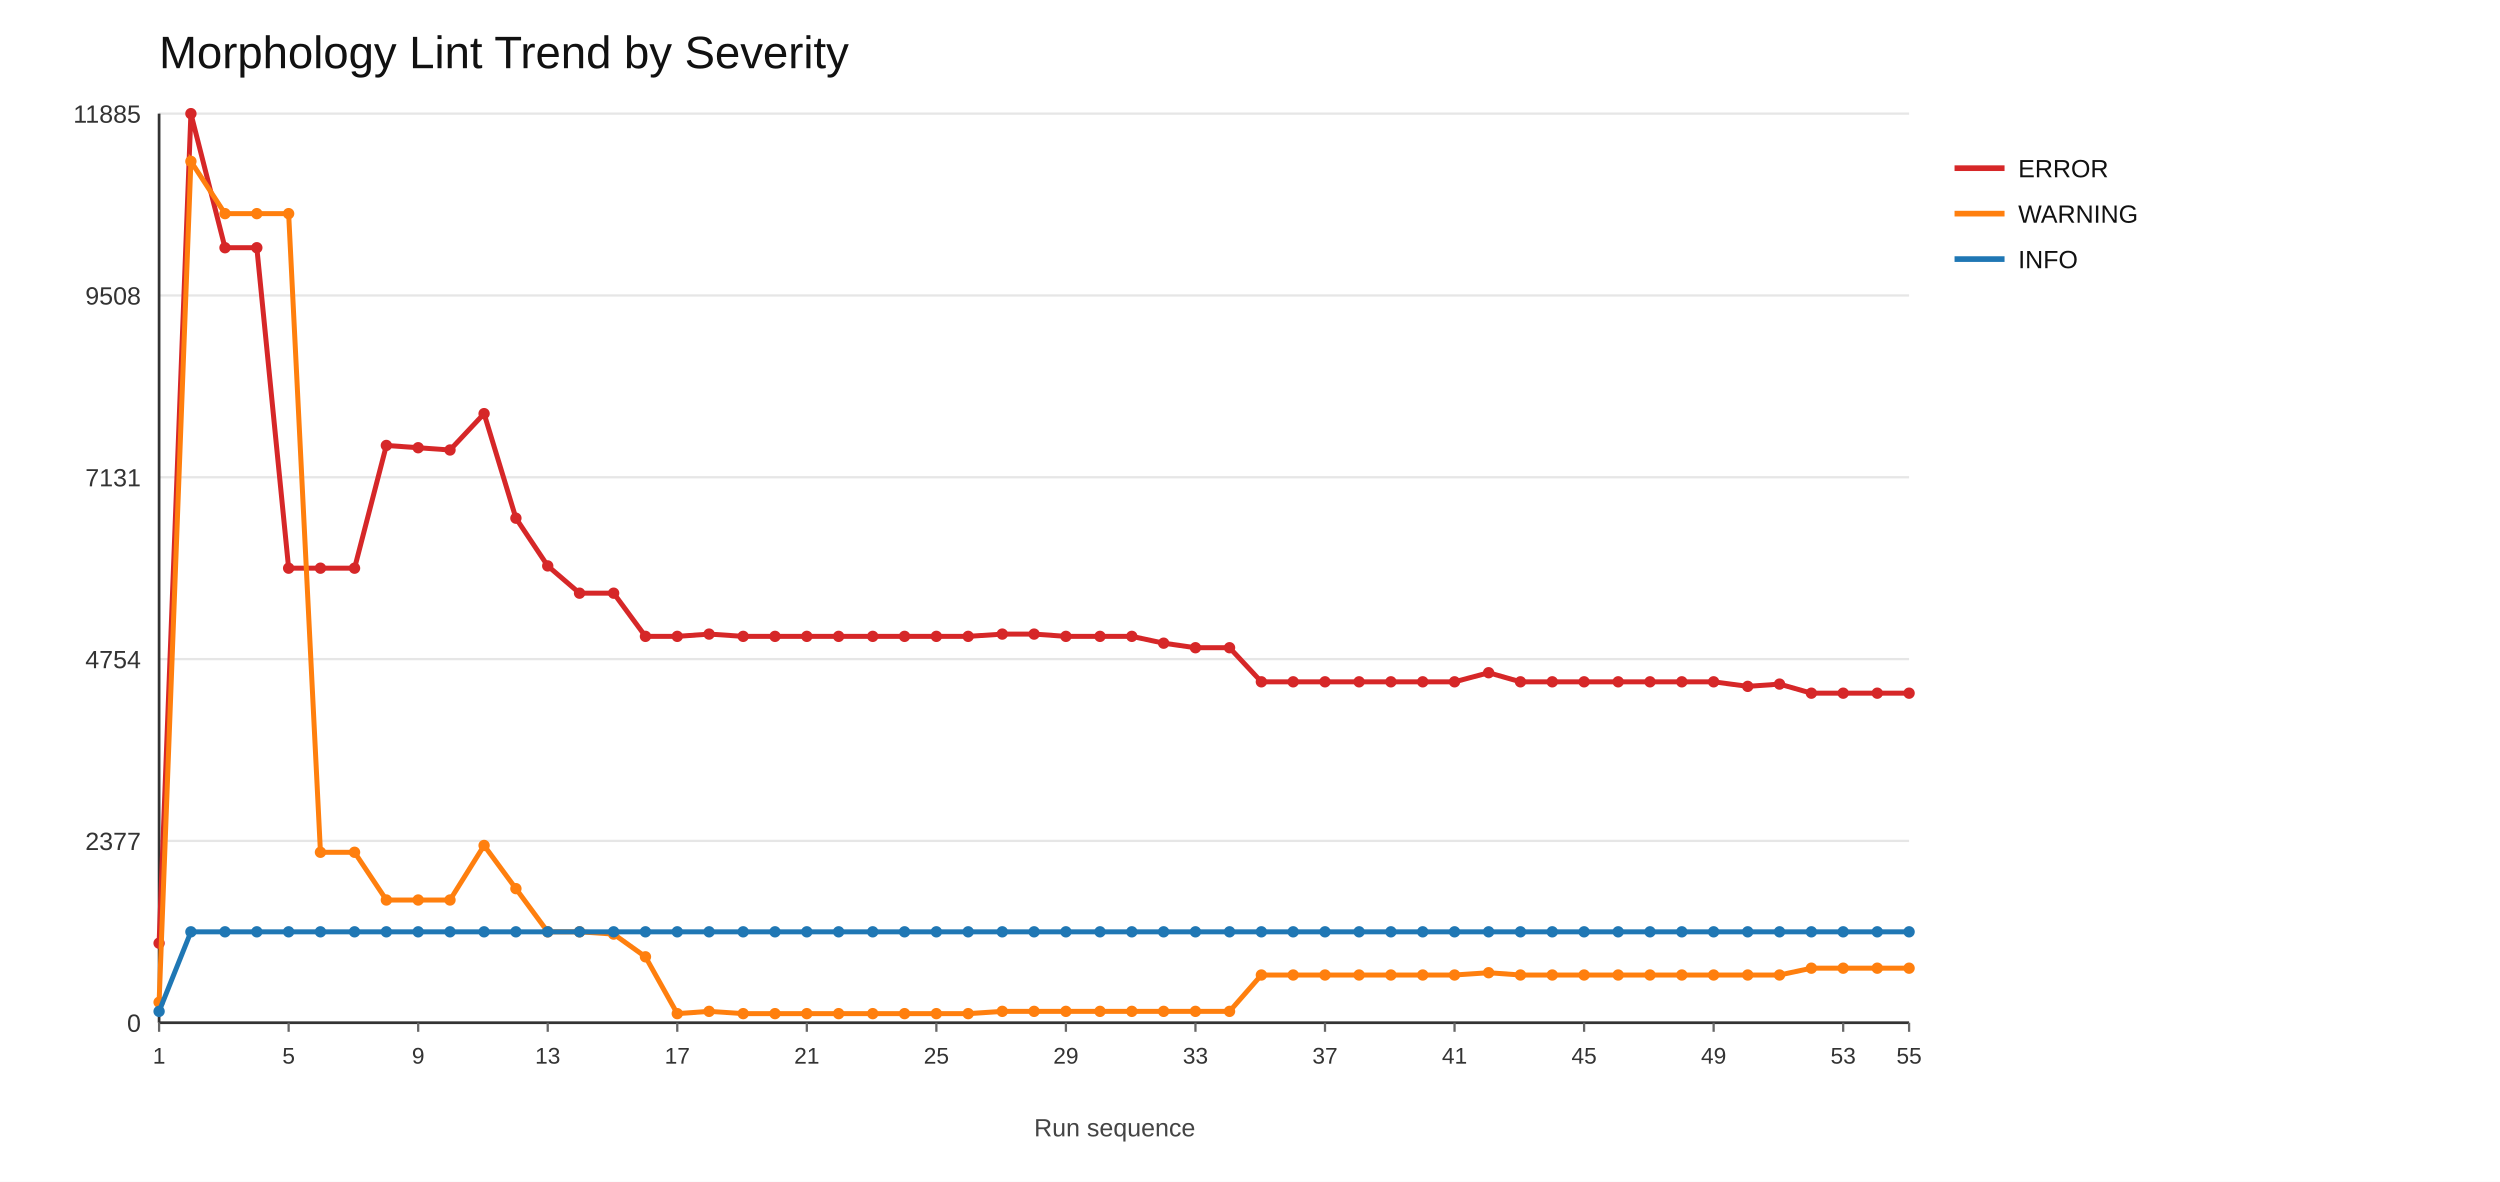
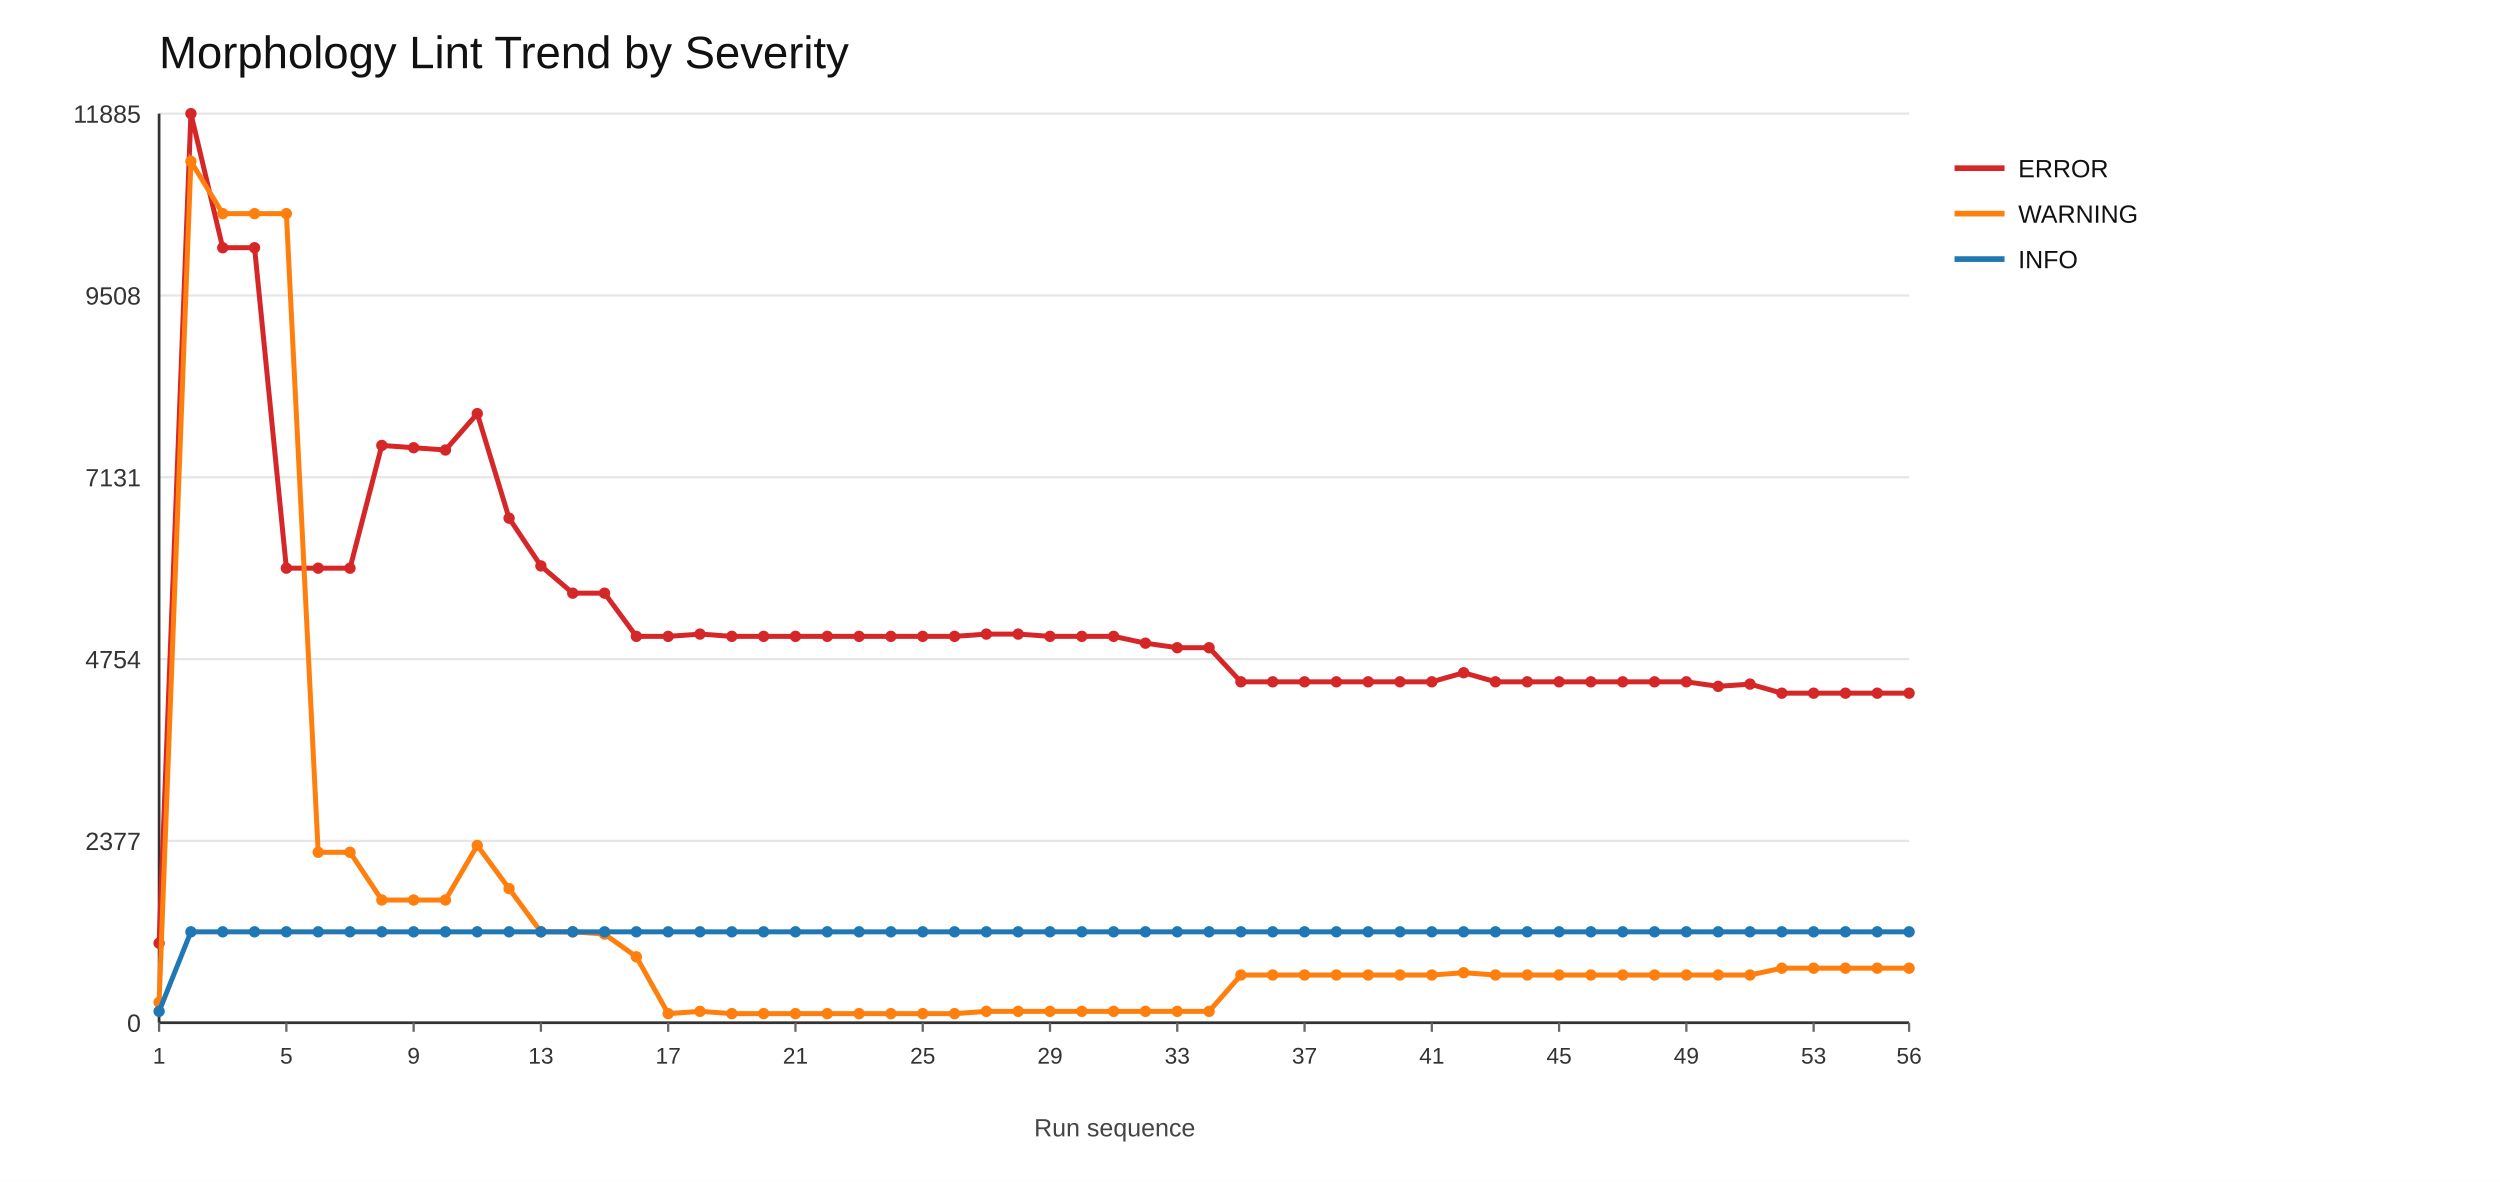
<svg xmlns="http://www.w3.org/2000/svg" width="1100" height="520">
  <rect x="0" y="0" width="1100" height="520" fill="#ffffff" />
  <text x="70" y="30" font-size="20" font-family="Arial" fill="#111">Morphology Lint Trend by Severity</text>
  <line x1="70" y1="450" x2="840" y2="450" stroke="#e6e6e6" stroke-width="1" />
  <text x="62" y="454" font-size="11" font-family="Arial" fill="#333" text-anchor="end">0</text>
  <line x1="70" y1="370" x2="840" y2="370" stroke="#e6e6e6" stroke-width="1" />
  <text x="62" y="374" font-size="11" font-family="Arial" fill="#333" text-anchor="end">2377</text>
  <line x1="70" y1="290" x2="840" y2="290" stroke="#e6e6e6" stroke-width="1" />
  <text x="62" y="294" font-size="11" font-family="Arial" fill="#333" text-anchor="end">4754</text>
  <line x1="70" y1="210" x2="840" y2="210" stroke="#e6e6e6" stroke-width="1" />
  <text x="62" y="214" font-size="11" font-family="Arial" fill="#333" text-anchor="end">7131</text>
  <line x1="70" y1="130" x2="840" y2="130" stroke="#e6e6e6" stroke-width="1" />
  <text x="62" y="134" font-size="11" font-family="Arial" fill="#333" text-anchor="end">9508</text>
  <line x1="70" y1="50" x2="840" y2="50" stroke="#e6e6e6" stroke-width="1" />
  <text x="62" y="54" font-size="11" font-family="Arial" fill="#333" text-anchor="end">11885</text>
  <line x1="70" y1="450" x2="840" y2="450" stroke="#333" stroke-width="1.2" />
  <line x1="70" y1="50" x2="70" y2="450" stroke="#333" stroke-width="1.2" />
  <line x1="70" y1="450" x2="70" y2="454" stroke="#666" stroke-width="1" />
  <text x="70" y="468" font-size="10" font-family="Arial" fill="#333" text-anchor="middle">1</text>
-   <line x1="127" y1="450" x2="127" y2="454" stroke="#666" stroke-width="1" />
-   <text x="127" y="468" font-size="10" font-family="Arial" fill="#333" text-anchor="middle">5</text>
-   <line x1="184" y1="450" x2="184" y2="454" stroke="#666" stroke-width="1" />
-   <text x="184" y="468" font-size="10" font-family="Arial" fill="#333" text-anchor="middle">9</text>
-   <line x1="241" y1="450" x2="241" y2="454" stroke="#666" stroke-width="1" />
-   <text x="241" y="468" font-size="10" font-family="Arial" fill="#333" text-anchor="middle">13</text>
-   <line x1="298" y1="450" x2="298" y2="454" stroke="#666" stroke-width="1" />
-   <text x="298" y="468" font-size="10" font-family="Arial" fill="#333" text-anchor="middle">17</text>
-   <line x1="355" y1="450" x2="355" y2="454" stroke="#666" stroke-width="1" />
-   <text x="355" y="468" font-size="10" font-family="Arial" fill="#333" text-anchor="middle">21</text>
-   <line x1="412" y1="450" x2="412" y2="454" stroke="#666" stroke-width="1" />
-   <text x="412" y="468" font-size="10" font-family="Arial" fill="#333" text-anchor="middle">25</text>
-   <line x1="469" y1="450" x2="469" y2="454" stroke="#666" stroke-width="1" />
-   <text x="469" y="468" font-size="10" font-family="Arial" fill="#333" text-anchor="middle">29</text>
-   <line x1="526" y1="450" x2="526" y2="454" stroke="#666" stroke-width="1" />
-   <text x="526" y="468" font-size="10" font-family="Arial" fill="#333" text-anchor="middle">33</text>
-   <line x1="583" y1="450" x2="583" y2="454" stroke="#666" stroke-width="1" />
-   <text x="583" y="468" font-size="10" font-family="Arial" fill="#333" text-anchor="middle">37</text>
-   <line x1="640" y1="450" x2="640" y2="454" stroke="#666" stroke-width="1" />
-   <text x="640" y="468" font-size="10" font-family="Arial" fill="#333" text-anchor="middle">41</text>
-   <line x1="697" y1="450" x2="697" y2="454" stroke="#666" stroke-width="1" />
-   <text x="697" y="468" font-size="10" font-family="Arial" fill="#333" text-anchor="middle">45</text>
-   <line x1="754" y1="450" x2="754" y2="454" stroke="#666" stroke-width="1" />
-   <text x="754" y="468" font-size="10" font-family="Arial" fill="#333" text-anchor="middle">49</text>
-   <line x1="811" y1="450" x2="811" y2="454" stroke="#666" stroke-width="1" />
-   <text x="811" y="468" font-size="10" font-family="Arial" fill="#333" text-anchor="middle">53</text>
+   <line x1="126" y1="450" x2="126" y2="454" stroke="#666" stroke-width="1" />
+   <text x="126" y="468" font-size="10" font-family="Arial" fill="#333" text-anchor="middle">5</text>
+   <line x1="182" y1="450" x2="182" y2="454" stroke="#666" stroke-width="1" />
+   <text x="182" y="468" font-size="10" font-family="Arial" fill="#333" text-anchor="middle">9</text>
+   <line x1="238" y1="450" x2="238" y2="454" stroke="#666" stroke-width="1" />
+   <text x="238" y="468" font-size="10" font-family="Arial" fill="#333" text-anchor="middle">13</text>
+   <line x1="294" y1="450" x2="294" y2="454" stroke="#666" stroke-width="1" />
+   <text x="294" y="468" font-size="10" font-family="Arial" fill="#333" text-anchor="middle">17</text>
+   <line x1="350" y1="450" x2="350" y2="454" stroke="#666" stroke-width="1" />
+   <text x="350" y="468" font-size="10" font-family="Arial" fill="#333" text-anchor="middle">21</text>
+   <line x1="406" y1="450" x2="406" y2="454" stroke="#666" stroke-width="1" />
+   <text x="406" y="468" font-size="10" font-family="Arial" fill="#333" text-anchor="middle">25</text>
+   <line x1="462" y1="450" x2="462" y2="454" stroke="#666" stroke-width="1" />
+   <text x="462" y="468" font-size="10" font-family="Arial" fill="#333" text-anchor="middle">29</text>
+   <line x1="518" y1="450" x2="518" y2="454" stroke="#666" stroke-width="1" />
+   <text x="518" y="468" font-size="10" font-family="Arial" fill="#333" text-anchor="middle">33</text>
+   <line x1="574" y1="450" x2="574" y2="454" stroke="#666" stroke-width="1" />
+   <text x="574" y="468" font-size="10" font-family="Arial" fill="#333" text-anchor="middle">37</text>
+   <line x1="630" y1="450" x2="630" y2="454" stroke="#666" stroke-width="1" />
+   <text x="630" y="468" font-size="10" font-family="Arial" fill="#333" text-anchor="middle">41</text>
+   <line x1="686" y1="450" x2="686" y2="454" stroke="#666" stroke-width="1" />
+   <text x="686" y="468" font-size="10" font-family="Arial" fill="#333" text-anchor="middle">45</text>
+   <line x1="742" y1="450" x2="742" y2="454" stroke="#666" stroke-width="1" />
+   <text x="742" y="468" font-size="10" font-family="Arial" fill="#333" text-anchor="middle">49</text>
+   <line x1="798" y1="450" x2="798" y2="454" stroke="#666" stroke-width="1" />
+   <text x="798" y="468" font-size="10" font-family="Arial" fill="#333" text-anchor="middle">53</text>
  <line x1="840" y1="450" x2="840" y2="454" stroke="#666" stroke-width="1" />
-   <text x="840" y="468" font-size="10" font-family="Arial" fill="#333" text-anchor="middle">55</text>
-   <polyline fill="none" stroke="#d62728" stroke-width="2.2" points="70,415 84,50 99,109 113,109 127,250 141,250 156,250 170,196 184,197 198,198 213,182 227,228 241,249 255,261 270,261 284,280 298,280 312,279 327,280 341,280 355,280 369,280 384,280 398,280 412,280 426,280 441,279 455,279 469,280 484,280 498,280 512,283 526,285 541,285 555,300 569,300 583,300 598,300 612,300 626,300 640,300 655,296 669,300 683,300 697,300 712,300 726,300 740,300 754,300 769,302 783,301 797,305 811,305 826,305 840,305" />
+   <text x="840" y="468" font-size="10" font-family="Arial" fill="#333" text-anchor="middle">56</text>
+   <polyline fill="none" stroke="#d62728" stroke-width="2.2" points="70,415 84,50 98,109 112,109 126,250 140,250 154,250 168,196 182,197 196,198 210,182 224,228 238,249 252,261 266,261 280,280 294,280 308,279 322,280 336,280 350,280 364,280 378,280 392,280 406,280 420,280 434,279 448,279 462,280 476,280 490,280 504,283 518,285 532,285 546,300 560,300 574,300 588,300 602,300 616,300 630,300 644,296 658,300 672,300 686,300 700,300 714,300 728,300 742,300 756,302 770,301 784,305 798,305 812,305 826,305 840,305" />
  <circle cx="70" cy="415" r="2.5" fill="#d62728" />
  <circle cx="84" cy="50" r="2.5" fill="#d62728" />
-   <circle cx="99" cy="109" r="2.5" fill="#d62728" />
-   <circle cx="113" cy="109" r="2.5" fill="#d62728" />
-   <circle cx="127" cy="250" r="2.5" fill="#d62728" />
-   <circle cx="141" cy="250" r="2.5" fill="#d62728" />
-   <circle cx="156" cy="250" r="2.5" fill="#d62728" />
-   <circle cx="170" cy="196" r="2.5" fill="#d62728" />
-   <circle cx="184" cy="197" r="2.5" fill="#d62728" />
-   <circle cx="198" cy="198" r="2.5" fill="#d62728" />
-   <circle cx="213" cy="182" r="2.5" fill="#d62728" />
-   <circle cx="227" cy="228" r="2.5" fill="#d62728" />
-   <circle cx="241" cy="249" r="2.5" fill="#d62728" />
-   <circle cx="255" cy="261" r="2.5" fill="#d62728" />
-   <circle cx="270" cy="261" r="2.5" fill="#d62728" />
-   <circle cx="284" cy="280" r="2.5" fill="#d62728" />
-   <circle cx="298" cy="280" r="2.5" fill="#d62728" />
-   <circle cx="312" cy="279" r="2.5" fill="#d62728" />
-   <circle cx="327" cy="280" r="2.5" fill="#d62728" />
-   <circle cx="341" cy="280" r="2.5" fill="#d62728" />
-   <circle cx="355" cy="280" r="2.5" fill="#d62728" />
-   <circle cx="369" cy="280" r="2.5" fill="#d62728" />
-   <circle cx="384" cy="280" r="2.5" fill="#d62728" />
-   <circle cx="398" cy="280" r="2.5" fill="#d62728" />
-   <circle cx="412" cy="280" r="2.5" fill="#d62728" />
-   <circle cx="426" cy="280" r="2.5" fill="#d62728" />
-   <circle cx="441" cy="279" r="2.5" fill="#d62728" />
-   <circle cx="455" cy="279" r="2.5" fill="#d62728" />
-   <circle cx="469" cy="280" r="2.5" fill="#d62728" />
-   <circle cx="484" cy="280" r="2.5" fill="#d62728" />
-   <circle cx="498" cy="280" r="2.5" fill="#d62728" />
-   <circle cx="512" cy="283" r="2.5" fill="#d62728" />
-   <circle cx="526" cy="285" r="2.5" fill="#d62728" />
-   <circle cx="541" cy="285" r="2.5" fill="#d62728" />
-   <circle cx="555" cy="300" r="2.5" fill="#d62728" />
-   <circle cx="569" cy="300" r="2.5" fill="#d62728" />
-   <circle cx="583" cy="300" r="2.5" fill="#d62728" />
-   <circle cx="598" cy="300" r="2.5" fill="#d62728" />
-   <circle cx="612" cy="300" r="2.5" fill="#d62728" />
-   <circle cx="626" cy="300" r="2.5" fill="#d62728" />
-   <circle cx="640" cy="300" r="2.5" fill="#d62728" />
-   <circle cx="655" cy="296" r="2.5" fill="#d62728" />
-   <circle cx="669" cy="300" r="2.5" fill="#d62728" />
-   <circle cx="683" cy="300" r="2.5" fill="#d62728" />
-   <circle cx="697" cy="300" r="2.5" fill="#d62728" />
-   <circle cx="712" cy="300" r="2.5" fill="#d62728" />
-   <circle cx="726" cy="300" r="2.5" fill="#d62728" />
-   <circle cx="740" cy="300" r="2.5" fill="#d62728" />
-   <circle cx="754" cy="300" r="2.5" fill="#d62728" />
-   <circle cx="769" cy="302" r="2.5" fill="#d62728" />
-   <circle cx="783" cy="301" r="2.5" fill="#d62728" />
-   <circle cx="797" cy="305" r="2.5" fill="#d62728" />
-   <circle cx="811" cy="305" r="2.5" fill="#d62728" />
+   <circle cx="98" cy="109" r="2.5" fill="#d62728" />
+   <circle cx="112" cy="109" r="2.5" fill="#d62728" />
+   <circle cx="126" cy="250" r="2.5" fill="#d62728" />
+   <circle cx="140" cy="250" r="2.5" fill="#d62728" />
+   <circle cx="154" cy="250" r="2.5" fill="#d62728" />
+   <circle cx="168" cy="196" r="2.5" fill="#d62728" />
+   <circle cx="182" cy="197" r="2.5" fill="#d62728" />
+   <circle cx="196" cy="198" r="2.5" fill="#d62728" />
+   <circle cx="210" cy="182" r="2.5" fill="#d62728" />
+   <circle cx="224" cy="228" r="2.5" fill="#d62728" />
+   <circle cx="238" cy="249" r="2.5" fill="#d62728" />
+   <circle cx="252" cy="261" r="2.5" fill="#d62728" />
+   <circle cx="266" cy="261" r="2.5" fill="#d62728" />
+   <circle cx="280" cy="280" r="2.5" fill="#d62728" />
+   <circle cx="294" cy="280" r="2.5" fill="#d62728" />
+   <circle cx="308" cy="279" r="2.5" fill="#d62728" />
+   <circle cx="322" cy="280" r="2.5" fill="#d62728" />
+   <circle cx="336" cy="280" r="2.5" fill="#d62728" />
+   <circle cx="350" cy="280" r="2.5" fill="#d62728" />
+   <circle cx="364" cy="280" r="2.5" fill="#d62728" />
+   <circle cx="378" cy="280" r="2.5" fill="#d62728" />
+   <circle cx="392" cy="280" r="2.5" fill="#d62728" />
+   <circle cx="406" cy="280" r="2.5" fill="#d62728" />
+   <circle cx="420" cy="280" r="2.5" fill="#d62728" />
+   <circle cx="434" cy="279" r="2.5" fill="#d62728" />
+   <circle cx="448" cy="279" r="2.5" fill="#d62728" />
+   <circle cx="462" cy="280" r="2.5" fill="#d62728" />
+   <circle cx="476" cy="280" r="2.5" fill="#d62728" />
+   <circle cx="490" cy="280" r="2.5" fill="#d62728" />
+   <circle cx="504" cy="283" r="2.5" fill="#d62728" />
+   <circle cx="518" cy="285" r="2.5" fill="#d62728" />
+   <circle cx="532" cy="285" r="2.5" fill="#d62728" />
+   <circle cx="546" cy="300" r="2.5" fill="#d62728" />
+   <circle cx="560" cy="300" r="2.5" fill="#d62728" />
+   <circle cx="574" cy="300" r="2.5" fill="#d62728" />
+   <circle cx="588" cy="300" r="2.5" fill="#d62728" />
+   <circle cx="602" cy="300" r="2.5" fill="#d62728" />
+   <circle cx="616" cy="300" r="2.5" fill="#d62728" />
+   <circle cx="630" cy="300" r="2.5" fill="#d62728" />
+   <circle cx="644" cy="296" r="2.5" fill="#d62728" />
+   <circle cx="658" cy="300" r="2.5" fill="#d62728" />
+   <circle cx="672" cy="300" r="2.5" fill="#d62728" />
+   <circle cx="686" cy="300" r="2.5" fill="#d62728" />
+   <circle cx="700" cy="300" r="2.5" fill="#d62728" />
+   <circle cx="714" cy="300" r="2.5" fill="#d62728" />
+   <circle cx="728" cy="300" r="2.5" fill="#d62728" />
+   <circle cx="742" cy="300" r="2.5" fill="#d62728" />
+   <circle cx="756" cy="302" r="2.5" fill="#d62728" />
+   <circle cx="770" cy="301" r="2.5" fill="#d62728" />
+   <circle cx="784" cy="305" r="2.5" fill="#d62728" />
+   <circle cx="798" cy="305" r="2.5" fill="#d62728" />
+   <circle cx="812" cy="305" r="2.5" fill="#d62728" />
  <circle cx="826" cy="305" r="2.5" fill="#d62728" />
  <circle cx="840" cy="305" r="2.5" fill="#d62728" />
  <line x1="860" y1="74" x2="882" y2="74" stroke="#d62728" stroke-width="2.5" />
  <text x="888" y="78" font-size="11" font-family="Arial" fill="#111">ERROR</text>
-   <polyline fill="none" stroke="#ff7f0e" stroke-width="2.2" points="70,441 84,71 99,94 113,94 127,94 141,375 156,375 170,396 184,396 198,396 213,372 227,391 241,410 255,410 270,411 284,421 298,446 312,445 327,446 341,446 355,446 369,446 384,446 398,446 412,446 426,446 441,445 455,445 469,445 484,445 498,445 512,445 526,445 541,445 555,429 569,429 583,429 598,429 612,429 626,429 640,429 655,428 669,429 683,429 697,429 712,429 726,429 740,429 754,429 769,429 783,429 797,426 811,426 826,426 840,426" />
+   <polyline fill="none" stroke="#ff7f0e" stroke-width="2.2" points="70,441 84,71 98,94 112,94 126,94 140,375 154,375 168,396 182,396 196,396 210,372 224,391 238,410 252,410 266,411 280,421 294,446 308,445 322,446 336,446 350,446 364,446 378,446 392,446 406,446 420,446 434,445 448,445 462,445 476,445 490,445 504,445 518,445 532,445 546,429 560,429 574,429 588,429 602,429 616,429 630,429 644,428 658,429 672,429 686,429 700,429 714,429 728,429 742,429 756,429 770,429 784,426 798,426 812,426 826,426 840,426" />
  <circle cx="70" cy="441" r="2.5" fill="#ff7f0e" />
  <circle cx="84" cy="71" r="2.5" fill="#ff7f0e" />
-   <circle cx="99" cy="94" r="2.5" fill="#ff7f0e" />
-   <circle cx="113" cy="94" r="2.5" fill="#ff7f0e" />
-   <circle cx="127" cy="94" r="2.5" fill="#ff7f0e" />
-   <circle cx="141" cy="375" r="2.5" fill="#ff7f0e" />
-   <circle cx="156" cy="375" r="2.5" fill="#ff7f0e" />
-   <circle cx="170" cy="396" r="2.5" fill="#ff7f0e" />
-   <circle cx="184" cy="396" r="2.5" fill="#ff7f0e" />
-   <circle cx="198" cy="396" r="2.5" fill="#ff7f0e" />
-   <circle cx="213" cy="372" r="2.5" fill="#ff7f0e" />
-   <circle cx="227" cy="391" r="2.5" fill="#ff7f0e" />
-   <circle cx="241" cy="410" r="2.5" fill="#ff7f0e" />
-   <circle cx="255" cy="410" r="2.5" fill="#ff7f0e" />
-   <circle cx="270" cy="411" r="2.5" fill="#ff7f0e" />
-   <circle cx="284" cy="421" r="2.5" fill="#ff7f0e" />
-   <circle cx="298" cy="446" r="2.5" fill="#ff7f0e" />
-   <circle cx="312" cy="445" r="2.5" fill="#ff7f0e" />
-   <circle cx="327" cy="446" r="2.5" fill="#ff7f0e" />
-   <circle cx="341" cy="446" r="2.5" fill="#ff7f0e" />
-   <circle cx="355" cy="446" r="2.5" fill="#ff7f0e" />
-   <circle cx="369" cy="446" r="2.5" fill="#ff7f0e" />
-   <circle cx="384" cy="446" r="2.5" fill="#ff7f0e" />
-   <circle cx="398" cy="446" r="2.5" fill="#ff7f0e" />
-   <circle cx="412" cy="446" r="2.5" fill="#ff7f0e" />
-   <circle cx="426" cy="446" r="2.5" fill="#ff7f0e" />
-   <circle cx="441" cy="445" r="2.5" fill="#ff7f0e" />
-   <circle cx="455" cy="445" r="2.5" fill="#ff7f0e" />
-   <circle cx="469" cy="445" r="2.5" fill="#ff7f0e" />
-   <circle cx="484" cy="445" r="2.5" fill="#ff7f0e" />
-   <circle cx="498" cy="445" r="2.5" fill="#ff7f0e" />
-   <circle cx="512" cy="445" r="2.5" fill="#ff7f0e" />
-   <circle cx="526" cy="445" r="2.5" fill="#ff7f0e" />
-   <circle cx="541" cy="445" r="2.5" fill="#ff7f0e" />
-   <circle cx="555" cy="429" r="2.5" fill="#ff7f0e" />
-   <circle cx="569" cy="429" r="2.5" fill="#ff7f0e" />
-   <circle cx="583" cy="429" r="2.5" fill="#ff7f0e" />
-   <circle cx="598" cy="429" r="2.5" fill="#ff7f0e" />
-   <circle cx="612" cy="429" r="2.5" fill="#ff7f0e" />
-   <circle cx="626" cy="429" r="2.5" fill="#ff7f0e" />
-   <circle cx="640" cy="429" r="2.5" fill="#ff7f0e" />
-   <circle cx="655" cy="428" r="2.5" fill="#ff7f0e" />
-   <circle cx="669" cy="429" r="2.5" fill="#ff7f0e" />
-   <circle cx="683" cy="429" r="2.5" fill="#ff7f0e" />
-   <circle cx="697" cy="429" r="2.5" fill="#ff7f0e" />
-   <circle cx="712" cy="429" r="2.5" fill="#ff7f0e" />
-   <circle cx="726" cy="429" r="2.5" fill="#ff7f0e" />
-   <circle cx="740" cy="429" r="2.5" fill="#ff7f0e" />
-   <circle cx="754" cy="429" r="2.5" fill="#ff7f0e" />
-   <circle cx="769" cy="429" r="2.5" fill="#ff7f0e" />
-   <circle cx="783" cy="429" r="2.5" fill="#ff7f0e" />
-   <circle cx="797" cy="426" r="2.5" fill="#ff7f0e" />
-   <circle cx="811" cy="426" r="2.5" fill="#ff7f0e" />
+   <circle cx="98" cy="94" r="2.5" fill="#ff7f0e" />
+   <circle cx="112" cy="94" r="2.5" fill="#ff7f0e" />
+   <circle cx="126" cy="94" r="2.5" fill="#ff7f0e" />
+   <circle cx="140" cy="375" r="2.5" fill="#ff7f0e" />
+   <circle cx="154" cy="375" r="2.5" fill="#ff7f0e" />
+   <circle cx="168" cy="396" r="2.5" fill="#ff7f0e" />
+   <circle cx="182" cy="396" r="2.5" fill="#ff7f0e" />
+   <circle cx="196" cy="396" r="2.5" fill="#ff7f0e" />
+   <circle cx="210" cy="372" r="2.5" fill="#ff7f0e" />
+   <circle cx="224" cy="391" r="2.5" fill="#ff7f0e" />
+   <circle cx="238" cy="410" r="2.5" fill="#ff7f0e" />
+   <circle cx="252" cy="410" r="2.5" fill="#ff7f0e" />
+   <circle cx="266" cy="411" r="2.5" fill="#ff7f0e" />
+   <circle cx="280" cy="421" r="2.5" fill="#ff7f0e" />
+   <circle cx="294" cy="446" r="2.5" fill="#ff7f0e" />
+   <circle cx="308" cy="445" r="2.5" fill="#ff7f0e" />
+   <circle cx="322" cy="446" r="2.5" fill="#ff7f0e" />
+   <circle cx="336" cy="446" r="2.5" fill="#ff7f0e" />
+   <circle cx="350" cy="446" r="2.5" fill="#ff7f0e" />
+   <circle cx="364" cy="446" r="2.5" fill="#ff7f0e" />
+   <circle cx="378" cy="446" r="2.5" fill="#ff7f0e" />
+   <circle cx="392" cy="446" r="2.5" fill="#ff7f0e" />
+   <circle cx="406" cy="446" r="2.5" fill="#ff7f0e" />
+   <circle cx="420" cy="446" r="2.5" fill="#ff7f0e" />
+   <circle cx="434" cy="445" r="2.5" fill="#ff7f0e" />
+   <circle cx="448" cy="445" r="2.5" fill="#ff7f0e" />
+   <circle cx="462" cy="445" r="2.5" fill="#ff7f0e" />
+   <circle cx="476" cy="445" r="2.5" fill="#ff7f0e" />
+   <circle cx="490" cy="445" r="2.5" fill="#ff7f0e" />
+   <circle cx="504" cy="445" r="2.5" fill="#ff7f0e" />
+   <circle cx="518" cy="445" r="2.5" fill="#ff7f0e" />
+   <circle cx="532" cy="445" r="2.5" fill="#ff7f0e" />
+   <circle cx="546" cy="429" r="2.5" fill="#ff7f0e" />
+   <circle cx="560" cy="429" r="2.5" fill="#ff7f0e" />
+   <circle cx="574" cy="429" r="2.5" fill="#ff7f0e" />
+   <circle cx="588" cy="429" r="2.5" fill="#ff7f0e" />
+   <circle cx="602" cy="429" r="2.5" fill="#ff7f0e" />
+   <circle cx="616" cy="429" r="2.5" fill="#ff7f0e" />
+   <circle cx="630" cy="429" r="2.5" fill="#ff7f0e" />
+   <circle cx="644" cy="428" r="2.5" fill="#ff7f0e" />
+   <circle cx="658" cy="429" r="2.5" fill="#ff7f0e" />
+   <circle cx="672" cy="429" r="2.5" fill="#ff7f0e" />
+   <circle cx="686" cy="429" r="2.5" fill="#ff7f0e" />
+   <circle cx="700" cy="429" r="2.5" fill="#ff7f0e" />
+   <circle cx="714" cy="429" r="2.5" fill="#ff7f0e" />
+   <circle cx="728" cy="429" r="2.5" fill="#ff7f0e" />
+   <circle cx="742" cy="429" r="2.5" fill="#ff7f0e" />
+   <circle cx="756" cy="429" r="2.5" fill="#ff7f0e" />
+   <circle cx="770" cy="429" r="2.5" fill="#ff7f0e" />
+   <circle cx="784" cy="426" r="2.5" fill="#ff7f0e" />
+   <circle cx="798" cy="426" r="2.5" fill="#ff7f0e" />
+   <circle cx="812" cy="426" r="2.5" fill="#ff7f0e" />
  <circle cx="826" cy="426" r="2.5" fill="#ff7f0e" />
  <circle cx="840" cy="426" r="2.5" fill="#ff7f0e" />
  <line x1="860" y1="94" x2="882" y2="94" stroke="#ff7f0e" stroke-width="2.5" />
  <text x="888" y="98" font-size="11" font-family="Arial" fill="#111">WARNING</text>
-   <polyline fill="none" stroke="#1f77b4" stroke-width="2.2" points="70,445 84,410 99,410 113,410 127,410 141,410 156,410 170,410 184,410 198,410 213,410 227,410 241,410 255,410 270,410 284,410 298,410 312,410 327,410 341,410 355,410 369,410 384,410 398,410 412,410 426,410 441,410 455,410 469,410 484,410 498,410 512,410 526,410 541,410 555,410 569,410 583,410 598,410 612,410 626,410 640,410 655,410 669,410 683,410 697,410 712,410 726,410 740,410 754,410 769,410 783,410 797,410 811,410 826,410 840,410" />
+   <polyline fill="none" stroke="#1f77b4" stroke-width="2.2" points="70,445 84,410 98,410 112,410 126,410 140,410 154,410 168,410 182,410 196,410 210,410 224,410 238,410 252,410 266,410 280,410 294,410 308,410 322,410 336,410 350,410 364,410 378,410 392,410 406,410 420,410 434,410 448,410 462,410 476,410 490,410 504,410 518,410 532,410 546,410 560,410 574,410 588,410 602,410 616,410 630,410 644,410 658,410 672,410 686,410 700,410 714,410 728,410 742,410 756,410 770,410 784,410 798,410 812,410 826,410 840,410" />
  <circle cx="70" cy="445" r="2.5" fill="#1f77b4" />
  <circle cx="84" cy="410" r="2.5" fill="#1f77b4" />
-   <circle cx="99" cy="410" r="2.5" fill="#1f77b4" />
-   <circle cx="113" cy="410" r="2.5" fill="#1f77b4" />
-   <circle cx="127" cy="410" r="2.5" fill="#1f77b4" />
-   <circle cx="141" cy="410" r="2.5" fill="#1f77b4" />
-   <circle cx="156" cy="410" r="2.5" fill="#1f77b4" />
-   <circle cx="170" cy="410" r="2.5" fill="#1f77b4" />
-   <circle cx="184" cy="410" r="2.5" fill="#1f77b4" />
-   <circle cx="198" cy="410" r="2.5" fill="#1f77b4" />
-   <circle cx="213" cy="410" r="2.5" fill="#1f77b4" />
-   <circle cx="227" cy="410" r="2.5" fill="#1f77b4" />
-   <circle cx="241" cy="410" r="2.5" fill="#1f77b4" />
-   <circle cx="255" cy="410" r="2.5" fill="#1f77b4" />
-   <circle cx="270" cy="410" r="2.5" fill="#1f77b4" />
-   <circle cx="284" cy="410" r="2.5" fill="#1f77b4" />
-   <circle cx="298" cy="410" r="2.5" fill="#1f77b4" />
-   <circle cx="312" cy="410" r="2.5" fill="#1f77b4" />
-   <circle cx="327" cy="410" r="2.5" fill="#1f77b4" />
-   <circle cx="341" cy="410" r="2.5" fill="#1f77b4" />
-   <circle cx="355" cy="410" r="2.5" fill="#1f77b4" />
-   <circle cx="369" cy="410" r="2.5" fill="#1f77b4" />
-   <circle cx="384" cy="410" r="2.5" fill="#1f77b4" />
-   <circle cx="398" cy="410" r="2.5" fill="#1f77b4" />
-   <circle cx="412" cy="410" r="2.5" fill="#1f77b4" />
-   <circle cx="426" cy="410" r="2.5" fill="#1f77b4" />
-   <circle cx="441" cy="410" r="2.5" fill="#1f77b4" />
-   <circle cx="455" cy="410" r="2.5" fill="#1f77b4" />
-   <circle cx="469" cy="410" r="2.5" fill="#1f77b4" />
-   <circle cx="484" cy="410" r="2.5" fill="#1f77b4" />
-   <circle cx="498" cy="410" r="2.5" fill="#1f77b4" />
-   <circle cx="512" cy="410" r="2.5" fill="#1f77b4" />
-   <circle cx="526" cy="410" r="2.5" fill="#1f77b4" />
-   <circle cx="541" cy="410" r="2.5" fill="#1f77b4" />
-   <circle cx="555" cy="410" r="2.5" fill="#1f77b4" />
-   <circle cx="569" cy="410" r="2.5" fill="#1f77b4" />
-   <circle cx="583" cy="410" r="2.5" fill="#1f77b4" />
-   <circle cx="598" cy="410" r="2.5" fill="#1f77b4" />
-   <circle cx="612" cy="410" r="2.5" fill="#1f77b4" />
-   <circle cx="626" cy="410" r="2.5" fill="#1f77b4" />
-   <circle cx="640" cy="410" r="2.5" fill="#1f77b4" />
-   <circle cx="655" cy="410" r="2.5" fill="#1f77b4" />
-   <circle cx="669" cy="410" r="2.5" fill="#1f77b4" />
-   <circle cx="683" cy="410" r="2.5" fill="#1f77b4" />
-   <circle cx="697" cy="410" r="2.5" fill="#1f77b4" />
-   <circle cx="712" cy="410" r="2.5" fill="#1f77b4" />
-   <circle cx="726" cy="410" r="2.5" fill="#1f77b4" />
-   <circle cx="740" cy="410" r="2.5" fill="#1f77b4" />
-   <circle cx="754" cy="410" r="2.5" fill="#1f77b4" />
-   <circle cx="769" cy="410" r="2.5" fill="#1f77b4" />
-   <circle cx="783" cy="410" r="2.5" fill="#1f77b4" />
-   <circle cx="797" cy="410" r="2.5" fill="#1f77b4" />
-   <circle cx="811" cy="410" r="2.5" fill="#1f77b4" />
+   <circle cx="98" cy="410" r="2.5" fill="#1f77b4" />
+   <circle cx="112" cy="410" r="2.5" fill="#1f77b4" />
+   <circle cx="126" cy="410" r="2.5" fill="#1f77b4" />
+   <circle cx="140" cy="410" r="2.5" fill="#1f77b4" />
+   <circle cx="154" cy="410" r="2.5" fill="#1f77b4" />
+   <circle cx="168" cy="410" r="2.5" fill="#1f77b4" />
+   <circle cx="182" cy="410" r="2.5" fill="#1f77b4" />
+   <circle cx="196" cy="410" r="2.5" fill="#1f77b4" />
+   <circle cx="210" cy="410" r="2.5" fill="#1f77b4" />
+   <circle cx="224" cy="410" r="2.5" fill="#1f77b4" />
+   <circle cx="238" cy="410" r="2.5" fill="#1f77b4" />
+   <circle cx="252" cy="410" r="2.5" fill="#1f77b4" />
+   <circle cx="266" cy="410" r="2.5" fill="#1f77b4" />
+   <circle cx="280" cy="410" r="2.5" fill="#1f77b4" />
+   <circle cx="294" cy="410" r="2.5" fill="#1f77b4" />
+   <circle cx="308" cy="410" r="2.5" fill="#1f77b4" />
+   <circle cx="322" cy="410" r="2.5" fill="#1f77b4" />
+   <circle cx="336" cy="410" r="2.5" fill="#1f77b4" />
+   <circle cx="350" cy="410" r="2.5" fill="#1f77b4" />
+   <circle cx="364" cy="410" r="2.5" fill="#1f77b4" />
+   <circle cx="378" cy="410" r="2.5" fill="#1f77b4" />
+   <circle cx="392" cy="410" r="2.5" fill="#1f77b4" />
+   <circle cx="406" cy="410" r="2.5" fill="#1f77b4" />
+   <circle cx="420" cy="410" r="2.5" fill="#1f77b4" />
+   <circle cx="434" cy="410" r="2.5" fill="#1f77b4" />
+   <circle cx="448" cy="410" r="2.5" fill="#1f77b4" />
+   <circle cx="462" cy="410" r="2.5" fill="#1f77b4" />
+   <circle cx="476" cy="410" r="2.5" fill="#1f77b4" />
+   <circle cx="490" cy="410" r="2.5" fill="#1f77b4" />
+   <circle cx="504" cy="410" r="2.5" fill="#1f77b4" />
+   <circle cx="518" cy="410" r="2.5" fill="#1f77b4" />
+   <circle cx="532" cy="410" r="2.5" fill="#1f77b4" />
+   <circle cx="546" cy="410" r="2.5" fill="#1f77b4" />
+   <circle cx="560" cy="410" r="2.5" fill="#1f77b4" />
+   <circle cx="574" cy="410" r="2.5" fill="#1f77b4" />
+   <circle cx="588" cy="410" r="2.5" fill="#1f77b4" />
+   <circle cx="602" cy="410" r="2.5" fill="#1f77b4" />
+   <circle cx="616" cy="410" r="2.5" fill="#1f77b4" />
+   <circle cx="630" cy="410" r="2.5" fill="#1f77b4" />
+   <circle cx="644" cy="410" r="2.5" fill="#1f77b4" />
+   <circle cx="658" cy="410" r="2.5" fill="#1f77b4" />
+   <circle cx="672" cy="410" r="2.5" fill="#1f77b4" />
+   <circle cx="686" cy="410" r="2.5" fill="#1f77b4" />
+   <circle cx="700" cy="410" r="2.5" fill="#1f77b4" />
+   <circle cx="714" cy="410" r="2.5" fill="#1f77b4" />
+   <circle cx="728" cy="410" r="2.5" fill="#1f77b4" />
+   <circle cx="742" cy="410" r="2.5" fill="#1f77b4" />
+   <circle cx="756" cy="410" r="2.5" fill="#1f77b4" />
+   <circle cx="770" cy="410" r="2.5" fill="#1f77b4" />
+   <circle cx="784" cy="410" r="2.5" fill="#1f77b4" />
+   <circle cx="798" cy="410" r="2.5" fill="#1f77b4" />
+   <circle cx="812" cy="410" r="2.5" fill="#1f77b4" />
  <circle cx="826" cy="410" r="2.5" fill="#1f77b4" />
  <circle cx="840" cy="410" r="2.5" fill="#1f77b4" />
  <line x1="860" y1="114" x2="882" y2="114" stroke="#1f77b4" stroke-width="2.5" />
  <text x="888" y="118" font-size="11" font-family="Arial" fill="#111">INFO</text>
  <text x="455" y="500" font-size="11" font-family="Arial" fill="#444">Run sequence</text>
</svg>
